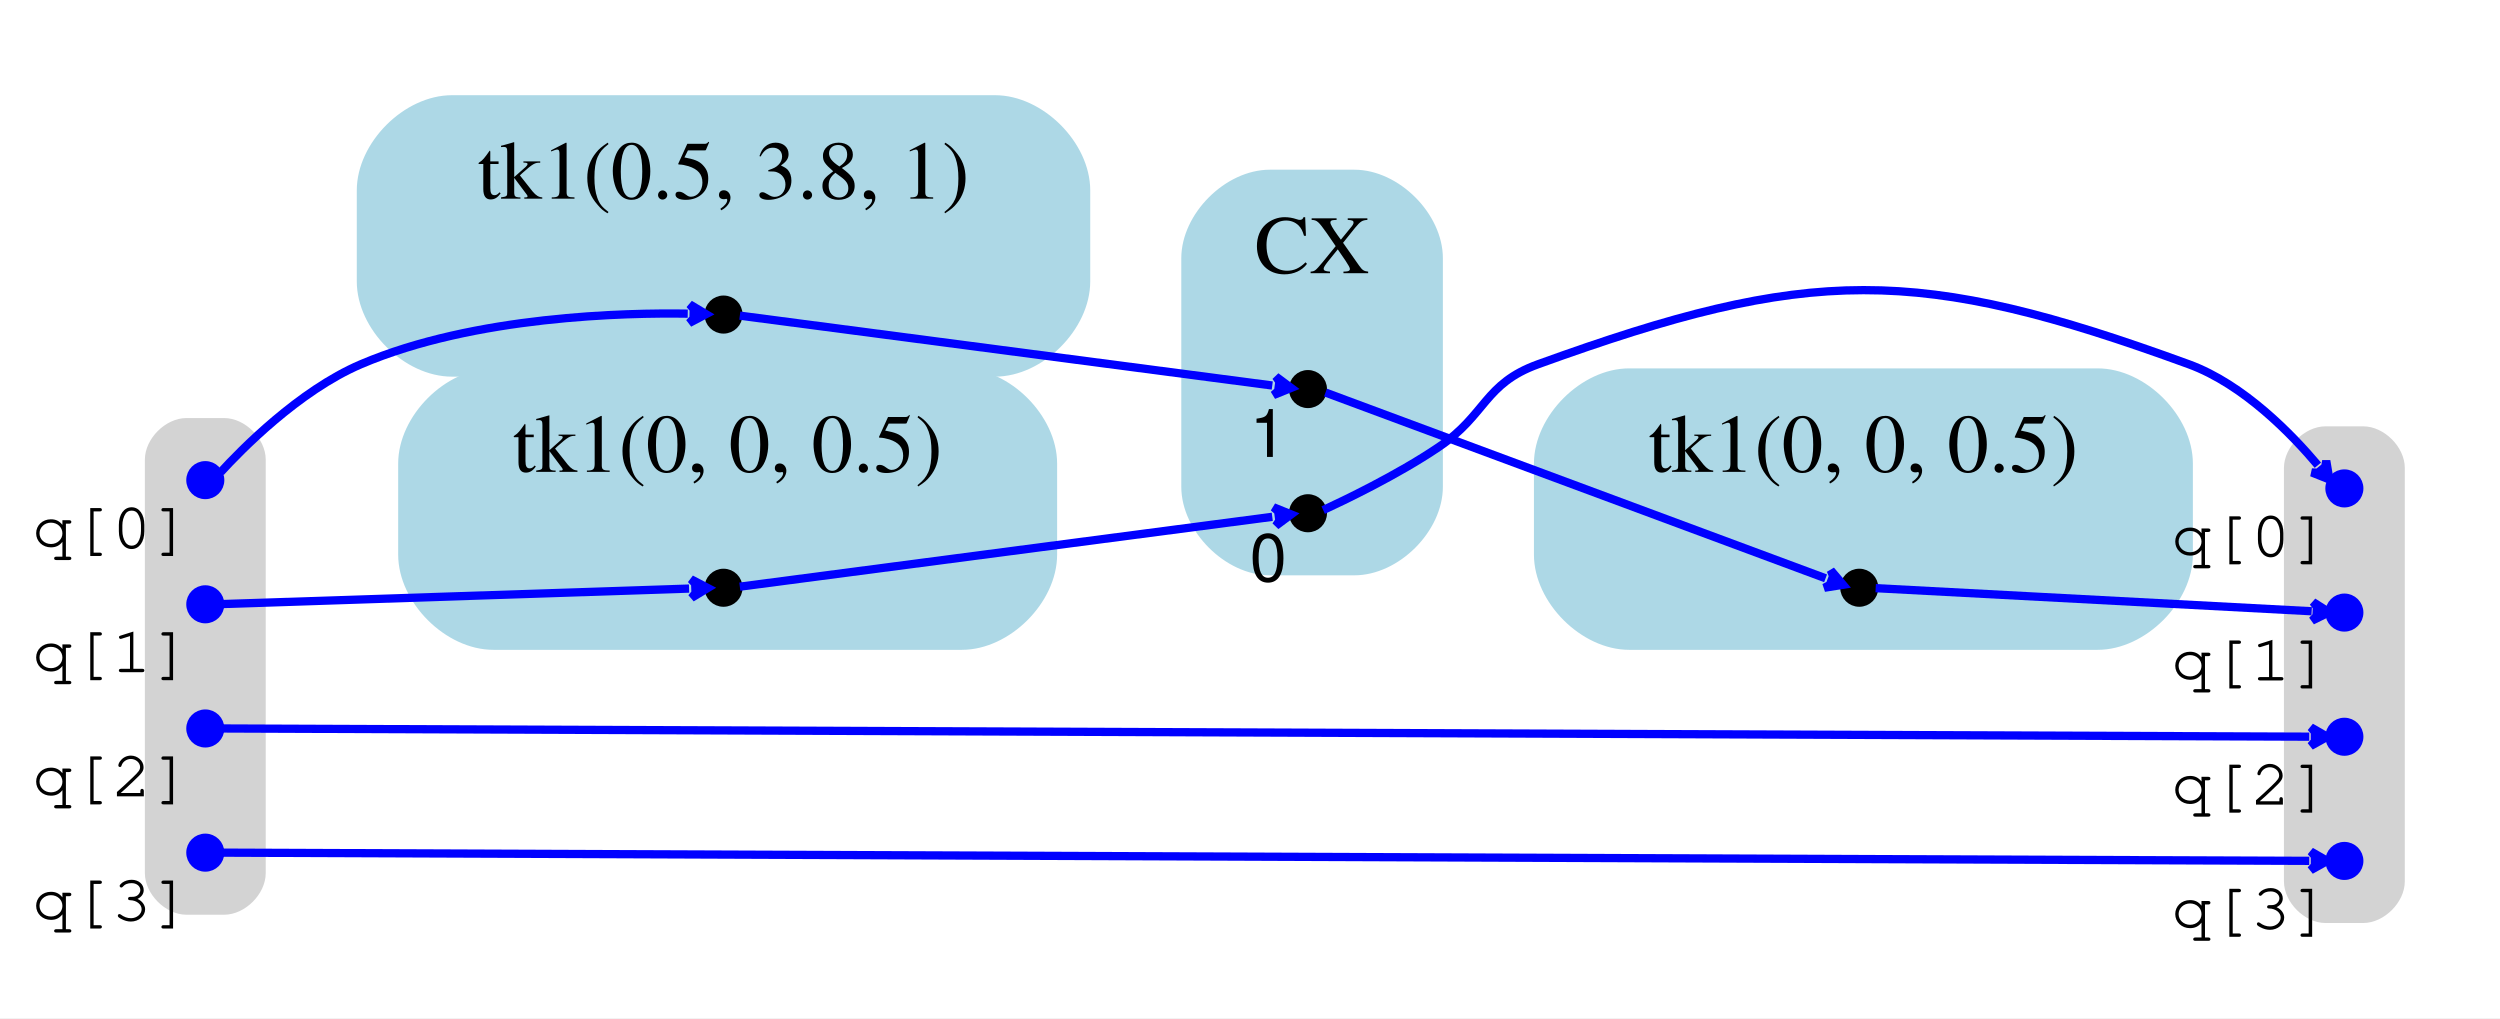
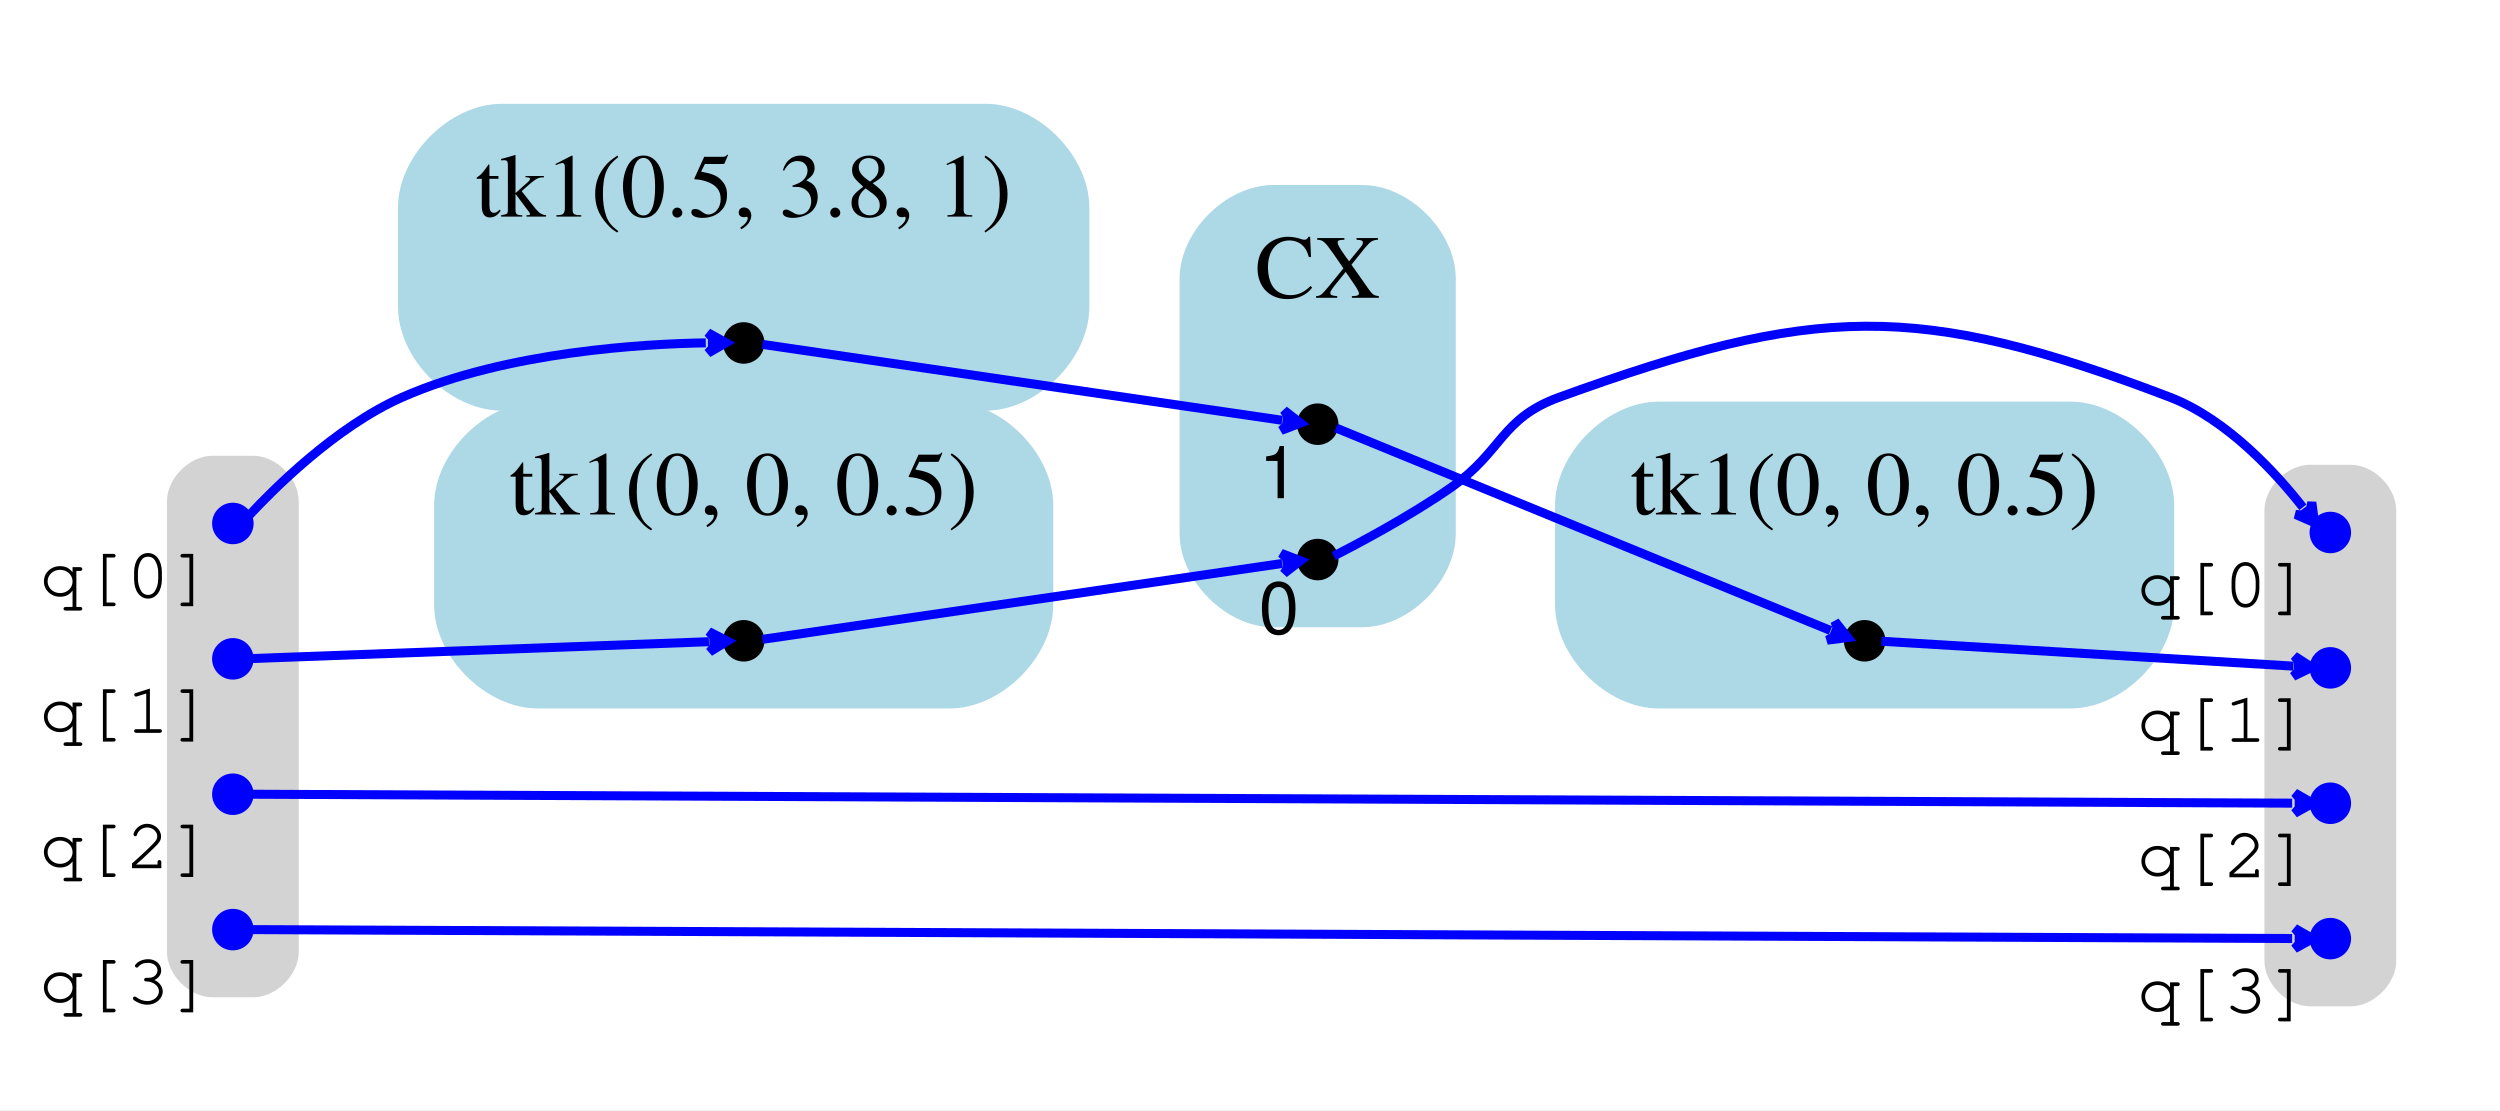
- <svg xmlns="http://www.w3.org/2000/svg" width="302pt" height="123pt" viewBox="0.00 0.00 302.00 123.00">
+ <svg xmlns="http://www.w3.org/2000/svg" width="277pt" height="123pt" viewBox="0.00 0.00 277.00 123.00">
  <g id="graph0" class="graph" transform="scale(1 1) rotate(0) translate(4 119)">
-     <polygon fill="white" stroke="transparent" points="-4,4 -4,-119 298,-119 298,4 -4,4" />
+     <polygon fill="white" stroke="transparent" points="-4,4 -4,-119 273,-119 273,4 -4,4" />
    <g id="clust1" class="cluster">
-       <path fill="lightgrey" stroke="lightgrey" d="M18.53,-9C18.53,-9 23.07,-9 23.07,-9 25.33,-9 27.6,-11.27 27.6,-13.53 27.6,-13.53 27.6,-63.47 27.6,-63.47 27.6,-65.73 25.33,-68 23.07,-68 23.07,-68 18.53,-68 18.53,-68 16.27,-68 14,-65.73 14,-63.47 14,-63.47 14,-13.53 14,-13.53 14,-11.27 16.27,-9 18.53,-9" />
+       <path fill="lightgrey" stroke="lightgrey" d="M19.53,-9C19.53,-9 24.07,-9 24.07,-9 26.33,-9 28.6,-11.27 28.6,-13.53 28.6,-13.53 28.6,-63.47 28.6,-63.47 28.6,-65.73 26.33,-68 24.07,-68 24.07,-68 19.53,-68 19.53,-68 17.27,-68 15,-65.73 15,-63.47 15,-63.47 15,-13.53 15,-13.53 15,-11.27 17.27,-9 19.53,-9" />
    </g>
    <g id="clust3" class="cluster">
-       <path fill="lightgrey" stroke="lightgrey" d="M276.93,-8C276.93,-8 281.47,-8 281.47,-8 283.73,-8 286,-10.27 286,-12.53 286,-12.53 286,-62.47 286,-62.47 286,-64.73 283.73,-67 281.47,-67 281.47,-67 276.93,-67 276.93,-67 274.67,-67 272.4,-64.73 272.4,-62.47 272.4,-62.47 272.4,-12.53 272.4,-12.53 272.4,-10.27 274.67,-8 276.93,-8" />
+       <path fill="lightgrey" stroke="lightgrey" d="M251.93,-8C251.93,-8 256.47,-8 256.47,-8 258.73,-8 261,-10.27 261,-12.53 261,-12.53 261,-62.47 261,-62.47 261,-64.73 258.73,-67 256.47,-67 256.47,-67 251.93,-67 251.93,-67 249.67,-67 247.4,-64.73 247.4,-62.47 247.4,-62.47 247.4,-12.53 247.4,-12.53 247.4,-10.27 249.67,-8 251.93,-8" />
    </g>
    <g id="clust5" class="cluster">
-       <path fill="lightblue" stroke="lightblue" d="M149.4,-50C149.4,-50 159.6,-50 159.6,-50 164.7,-50 169.8,-55.1 169.8,-60.2 169.8,-60.2 169.8,-87.8 169.8,-87.8 169.8,-92.9 164.7,-98 159.6,-98 159.6,-98 149.4,-98 149.4,-98 144.3,-98 139.2,-92.9 139.2,-87.8 139.2,-87.8 139.2,-60.2 139.2,-60.2 139.2,-55.1 144.3,-50 149.4,-50" />
-       <text text-anchor="middle" x="154.5" y="-86" font-family="Times,serif" font-size="10.00">CX</text>
+       <path fill="lightblue" stroke="lightblue" d="M137.07,-50C137.07,-50 146.93,-50 146.93,-50 151.87,-50 156.8,-54.93 156.8,-59.87 156.8,-59.87 156.8,-88.13 156.8,-88.13 156.8,-93.07 151.87,-98 146.93,-98 146.93,-98 137.07,-98 137.07,-98 132.13,-98 127.2,-93.07 127.2,-88.13 127.2,-88.13 127.2,-59.87 127.2,-59.87 127.2,-54.93 132.13,-50 137.07,-50" />
+       <text text-anchor="middle" x="142" y="-86" font-family="Times,serif" font-size="10.00">CX</text>
    </g>
    <g id="clust6" class="cluster">
-       <path fill="lightblue" stroke="lightblue" d="M50.6,-74C50.6,-74 116.2,-74 116.2,-74 121.7,-74 127.2,-79.5 127.2,-85 127.2,-85 127.2,-96 127.2,-96 127.2,-101.5 121.7,-107 116.2,-107 116.2,-107 50.6,-107 50.6,-107 45.1,-107 39.6,-101.5 39.6,-96 39.6,-96 39.6,-85 39.6,-85 39.6,-79.5 45.1,-74 50.6,-74" />
-       <text text-anchor="middle" x="83.4" y="-95" font-family="Times,serif" font-size="10.00">tk1(0.5, 3.8, 1)</text>
+       <path fill="lightblue" stroke="lightblue" d="M51.6,-74C51.6,-74 105.2,-74 105.2,-74 110.7,-74 116.2,-79.5 116.2,-85 116.2,-85 116.2,-96 116.2,-96 116.2,-101.5 110.7,-107 105.2,-107 105.2,-107 51.6,-107 51.6,-107 46.1,-107 40.6,-101.5 40.6,-96 40.6,-96 40.6,-85 40.6,-85 40.6,-79.5 46.1,-74 51.6,-74" />
+       <text text-anchor="middle" x="78.4" y="-95" font-family="Times,serif" font-size="10.00">tk1(0.5, 3.8, 1)</text>
    </g>
    <g id="clust7" class="cluster">
-       <path fill="lightblue" stroke="lightblue" d="M55.6,-41C55.6,-41 112.2,-41 112.2,-41 117.7,-41 123.2,-46.5 123.2,-52 123.2,-52 123.2,-63 123.2,-63 123.2,-68.5 117.7,-74 112.2,-74 112.2,-74 55.6,-74 55.6,-74 50.1,-74 44.6,-68.5 44.6,-63 44.6,-63 44.6,-52 44.6,-52 44.6,-46.5 50.1,-41 55.6,-41" />
-       <text text-anchor="middle" x="83.9" y="-62" font-family="Times,serif" font-size="10.00">tk1(0, 0, 0.5)</text>
+       <path fill="lightblue" stroke="lightblue" d="M55.6,-41C55.6,-41 101.2,-41 101.2,-41 106.7,-41 112.2,-46.5 112.2,-52 112.2,-52 112.2,-63 112.2,-63 112.2,-68.5 106.7,-74 101.2,-74 101.2,-74 55.6,-74 55.6,-74 50.1,-74 44.6,-68.5 44.6,-63 44.6,-63 44.6,-52 44.6,-52 44.6,-46.5 50.1,-41 55.6,-41" />
+       <text text-anchor="middle" x="78.4" y="-62" font-family="Times,serif" font-size="10.00">tk1(0, 0, 0.5)</text>
    </g>
    <g id="clust8" class="cluster">
-       <path fill="lightblue" stroke="lightblue" d="M192.8,-41C192.8,-41 249.4,-41 249.4,-41 254.9,-41 260.4,-46.5 260.4,-52 260.4,-52 260.4,-63 260.4,-63 260.4,-68.5 254.9,-74 249.4,-74 249.4,-74 192.8,-74 192.8,-74 187.3,-74 181.8,-68.5 181.8,-63 181.8,-63 181.8,-52 181.8,-52 181.8,-46.5 187.3,-41 192.8,-41" />
-       <text text-anchor="middle" x="221.1" y="-62" font-family="Times,serif" font-size="10.00">tk1(0, 0, 0.5)</text>
+       <path fill="lightblue" stroke="lightblue" d="M179.8,-41C179.8,-41 225.4,-41 225.4,-41 230.9,-41 236.4,-46.5 236.4,-52 236.4,-52 236.4,-63 236.4,-63 236.4,-68.5 230.9,-74 225.4,-74 225.4,-74 179.8,-74 179.8,-74 174.3,-74 168.8,-68.5 168.8,-63 168.8,-63 168.8,-52 168.8,-52 168.8,-46.5 174.3,-41 179.8,-41" />
+       <text text-anchor="middle" x="202.6" y="-62" font-family="Times,serif" font-size="10.00">tk1(0, 0, 0.5)</text>
    </g>
    <g id="node1" class="node">
-       <ellipse fill="blue" stroke="blue" cx="20.8" cy="-61" rx="1.8" ry="1.8" />
-       <text text-anchor="middle" x="9.5" y="-52.8" font-family="Courier,monospace" font-size="8.00">q[0]</text>
+       <ellipse fill="blue" stroke="blue" cx="21.8" cy="-61" rx="1.8" ry="1.8" />
+       <text text-anchor="middle" x="10" y="-52.8" font-family="Courier,monospace" font-size="8.00">q[0]</text>
    </g>
    <g id="node11" class="node">
-       <ellipse fill="black" stroke="black" cx="83.4" cy="-81" rx="1.8" ry="1.8" />
+       <ellipse fill="black" stroke="black" cx="78.4" cy="-81" rx="1.8" ry="1.8" />
    </g>
    <g id="edge1" class="edge">
-       <path fill="none" stroke="blue" d="M22.65,-61.95C25.03,-64.56 32.08,-71.79 39.6,-75 53.37,-80.87 71.67,-81.23 79.08,-81.11" />
-       <polygon fill="blue" stroke="blue" points="81.29,-81.05 79.32,-82.23 80.29,-81.08 79.29,-81.1 79.29,-81.1 79.29,-81.1 80.29,-81.08 79.26,-79.98 81.29,-81.05 81.29,-81.05" />
+       <path fill="none" stroke="blue" d="M23.65,-61.94C26.04,-64.52 33.11,-71.71 40.6,-75 52.22,-80.1 67.62,-80.91 74.2,-81.01" />
+       <polygon fill="blue" stroke="blue" points="76.44,-81.02 74.44,-82.13 75.44,-81.01 74.44,-81.01 74.44,-81.01 74.44,-81.01 75.44,-81.01 74.45,-79.88 76.44,-81.02 76.44,-81.02" />
    </g>
    <g id="node2" class="node">
-       <ellipse fill="blue" stroke="blue" cx="20.8" cy="-46" rx="1.8" ry="1.8" />
-       <text text-anchor="middle" x="9.5" y="-37.8" font-family="Courier,monospace" font-size="8.00">q[1]</text>
+       <ellipse fill="blue" stroke="blue" cx="21.8" cy="-46" rx="1.8" ry="1.8" />
+       <text text-anchor="middle" x="10" y="-37.8" font-family="Courier,monospace" font-size="8.00">q[1]</text>
    </g>
    <g id="node12" class="node">
-       <ellipse fill="black" stroke="black" cx="83.4" cy="-48" rx="1.8" ry="1.8" />
+       <ellipse fill="black" stroke="black" cx="78.4" cy="-48" rx="1.8" ry="1.8" />
    </g>
    <g id="edge2" class="edge">
-       <path fill="none" stroke="blue" d="M22.85,-46.03C29.69,-46.26 67.91,-47.52 79.24,-47.9" />
-       <polygon fill="blue" stroke="blue" points="81.5,-47.97 79.47,-49.03 80.5,-47.94 79.5,-47.9 79.5,-47.9 79.5,-47.9 80.5,-47.94 79.54,-46.78 81.5,-47.97 81.5,-47.97" />
+       <path fill="none" stroke="blue" d="M23.75,-46.03C29.91,-46.26 64.35,-47.52 74.55,-47.9" />
+       <polygon fill="blue" stroke="blue" points="76.59,-47.97 74.55,-49.02 75.59,-47.93 74.59,-47.9 74.59,-47.9 74.59,-47.9 75.59,-47.93 74.63,-46.77 76.59,-47.97 76.59,-47.97" />
    </g>
    <g id="node3" class="node">
-       <ellipse fill="blue" stroke="blue" cx="20.8" cy="-31" rx="1.8" ry="1.8" />
-       <text text-anchor="middle" x="9.5" y="-22.8" font-family="Courier,monospace" font-size="8.00">q[2]</text>
+       <ellipse fill="blue" stroke="blue" cx="21.8" cy="-31" rx="1.8" ry="1.8" />
+       <text text-anchor="middle" x="10" y="-22.8" font-family="Courier,monospace" font-size="8.00">q[2]</text>
    </g>
    <g id="node7" class="node">
-       <ellipse fill="blue" stroke="blue" cx="279.2" cy="-30" rx="1.8" ry="1.8" />
-       <text text-anchor="middle" x="267.9" y="-21.8" font-family="Courier,monospace" font-size="8.00">q[2]</text>
+       <ellipse fill="blue" stroke="blue" cx="254.2" cy="-30" rx="1.8" ry="1.8" />
+       <text text-anchor="middle" x="242.4" y="-21.8" font-family="Courier,monospace" font-size="8.00">q[2]</text>
    </g>
    <g id="edge3" class="edge">
-       <path fill="none" stroke="blue" d="M22.94,-31C40.16,-30.93 246.53,-30.12 274.96,-30.01" />
-       <polygon fill="blue" stroke="blue" points="277.14,-30 275.15,-31.14 276.14,-30.01 275.14,-30.01 275.14,-30.01 275.14,-30.01 276.14,-30.01 275.14,-28.89 277.14,-30 277.14,-30" />
+       <path fill="none" stroke="blue" d="M23.83,-31C39.24,-30.93 223.24,-30.13 249.97,-30.01" />
+       <polygon fill="blue" stroke="blue" points="252.25,-30 250.26,-31.14 251.25,-30.01 250.25,-30.01 250.25,-30.01 250.25,-30.01 251.25,-30.01 250.25,-28.89 252.25,-30 252.25,-30" />
    </g>
    <g id="node4" class="node">
-       <ellipse fill="blue" stroke="blue" cx="20.8" cy="-16" rx="1.8" ry="1.8" />
-       <text text-anchor="middle" x="9.5" y="-7.8" font-family="Courier,monospace" font-size="8.00">q[3]</text>
+       <ellipse fill="blue" stroke="blue" cx="21.8" cy="-16" rx="1.8" ry="1.8" />
+       <text text-anchor="middle" x="10" y="-7.8" font-family="Courier,monospace" font-size="8.00">q[3]</text>
    </g>
    <g id="node8" class="node">
-       <ellipse fill="blue" stroke="blue" cx="279.2" cy="-15" rx="1.8" ry="1.8" />
-       <text text-anchor="middle" x="267.9" y="-6.8" font-family="Courier,monospace" font-size="8.00">q[3]</text>
+       <ellipse fill="blue" stroke="blue" cx="254.2" cy="-15" rx="1.8" ry="1.8" />
+       <text text-anchor="middle" x="242.4" y="-6.8" font-family="Courier,monospace" font-size="8.00">q[3]</text>
    </g>
    <g id="edge4" class="edge">
-       <path fill="none" stroke="blue" d="M22.94,-16C40.16,-15.93 246.53,-15.12 274.96,-15.01" />
-       <polygon fill="blue" stroke="blue" points="277.14,-15 275.15,-16.14 276.14,-15.01 275.14,-15.01 275.14,-15.01 275.14,-15.01 276.14,-15.01 275.14,-13.89 277.14,-15 277.14,-15" />
+       <path fill="none" stroke="blue" d="M23.83,-16C39.24,-15.93 223.24,-15.13 249.97,-15.01" />
+       <polygon fill="blue" stroke="blue" points="252.25,-15 250.26,-16.14 251.25,-15.01 250.25,-15.01 250.25,-15.01 250.25,-15.01 251.25,-15.01 250.25,-13.89 252.25,-15 252.25,-15" />
    </g>
    <g id="node5" class="node">
-       <ellipse fill="blue" stroke="blue" cx="279.2" cy="-60" rx="1.8" ry="1.8" />
-       <text text-anchor="middle" x="267.9" y="-51.8" font-family="Courier,monospace" font-size="8.00">q[0]</text>
+       <ellipse fill="blue" stroke="blue" cx="254.2" cy="-60" rx="1.8" ry="1.8" />
+       <text text-anchor="middle" x="242.4" y="-51.8" font-family="Courier,monospace" font-size="8.00">q[0]</text>
    </g>
    <g id="node6" class="node">
-       <ellipse fill="blue" stroke="blue" cx="279.2" cy="-45" rx="1.8" ry="1.8" />
-       <text text-anchor="middle" x="267.9" y="-36.8" font-family="Courier,monospace" font-size="8.00">q[1]</text>
+       <ellipse fill="blue" stroke="blue" cx="254.2" cy="-45" rx="1.8" ry="1.8" />
+       <text text-anchor="middle" x="242.4" y="-36.8" font-family="Courier,monospace" font-size="8.00">q[1]</text>
    </g>
    <g id="node9" class="node">
-       <ellipse fill="black" stroke="black" cx="154" cy="-57" rx="1.8" ry="1.8" />
-       <text text-anchor="middle" x="149.2" y="-48.8" font-family="Helvetica,sans-Serif" font-size="8.00">0</text>
+       <ellipse fill="black" stroke="black" cx="142" cy="-57" rx="1.8" ry="1.8" />
+       <text text-anchor="middle" x="137.7" y="-48.8" font-family="Helvetica,sans-Serif" font-size="8.00">0</text>
    </g>
    <g id="edge5" class="edge">
-       <path fill="none" stroke="blue" d="M155.84,-57.38C158.14,-58.44 164.77,-61.59 169.8,-65 175.55,-68.89 175.27,-72.64 181.8,-75 214.65,-86.89 227.59,-86.98 260.4,-75 267.06,-72.57 272.96,-66.42 276,-62.8" />
-       <polygon fill="blue" stroke="blue" points="277.39,-61.08 277.01,-63.34 276.76,-61.86 276.13,-62.64 276.13,-62.64 276.13,-62.64 276.76,-61.86 275.26,-61.93 277.39,-61.08 277.39,-61.08" />
+       <path fill="none" stroke="blue" d="M143.78,-57.39C145.92,-58.48 152.08,-61.7 156.8,-65 162.49,-68.98 162.27,-72.64 168.8,-75 197.05,-85.23 208.33,-85.71 236.4,-75 242.81,-72.55 248.33,-66.41 251.16,-62.79" />
+       <polygon fill="blue" stroke="blue" points="252.45,-61.08 252.15,-63.35 251.85,-61.88 251.25,-62.68 251.25,-62.68 251.25,-62.68 251.85,-61.88 250.35,-62 252.45,-61.08 252.45,-61.08" />
    </g>
    <g id="node10" class="node">
-       <ellipse fill="black" stroke="black" cx="154" cy="-72" rx="1.8" ry="1.8" />
-       <text text-anchor="middle" x="149.2" y="-63.8" font-family="Helvetica,sans-Serif" font-size="8.00">1</text>
+       <ellipse fill="black" stroke="black" cx="142" cy="-72" rx="1.8" ry="1.8" />
+       <text text-anchor="middle" x="137.7" y="-63.8" font-family="Helvetica,sans-Serif" font-size="8.00">1</text>
    </g>
    <g id="node13" class="node">
-       <ellipse fill="black" stroke="black" cx="220.6" cy="-48" rx="1.8" ry="1.8" />
+       <ellipse fill="black" stroke="black" cx="202.6" cy="-48" rx="1.8" ry="1.8" />
    </g>
    <g id="edge6" class="edge">
-       <path fill="none" stroke="blue" d="M156.12,-71.58C163.47,-68.85 204.85,-53.48 216.53,-49.14" />
-       <polygon fill="blue" stroke="blue" points="218.64,-48.36 217.16,-50.11 217.71,-48.7 216.77,-49.05 216.77,-49.05 216.77,-49.05 217.71,-48.7 216.38,-48 218.64,-48.36 218.64,-48.36" />
+       <path fill="none" stroke="blue" d="M144.02,-71.58C150.69,-68.85 188.22,-53.48 198.82,-49.14" />
+       <polygon fill="blue" stroke="blue" points="200.73,-48.36 199.31,-50.15 199.81,-48.73 198.88,-49.11 198.88,-49.11 198.88,-49.11 199.81,-48.73 198.45,-48.07 200.73,-48.36 200.73,-48.36" />
    </g>
    <g id="edge7" class="edge">
-       <path fill="none" stroke="blue" d="M85.37,-80.87C92.52,-79.94 137.09,-74.09 149.69,-72.43" />
-       <polygon fill="blue" stroke="blue" points="151.97,-72.14 150.13,-73.51 150.98,-72.27 149.98,-72.4 149.98,-72.4 149.98,-72.4 150.98,-72.27 149.84,-71.28 151.97,-72.14 151.97,-72.14" />
+       <path fill="none" stroke="blue" d="M80.47,-80.84C87.48,-79.82 126.94,-74.05 138.07,-72.43" />
+       <polygon fill="blue" stroke="blue" points="140.09,-72.13 138.27,-73.54 139.1,-72.28 138.11,-72.42 138.11,-72.42 138.11,-72.42 139.1,-72.28 137.95,-71.31 140.09,-72.13 140.09,-72.13" />
    </g>
    <g id="edge8" class="edge">
-       <path fill="none" stroke="blue" d="M85.37,-48.13C92.52,-49.06 137.09,-54.91 149.69,-56.57" />
-       <polygon fill="blue" stroke="blue" points="151.97,-56.86 149.84,-57.72 150.98,-56.73 149.98,-56.6 149.98,-56.6 149.98,-56.6 150.98,-56.73 150.13,-55.49 151.97,-56.86 151.97,-56.86" />
+       <path fill="none" stroke="blue" d="M80.47,-48.16C87.48,-49.18 126.94,-54.95 138.07,-56.57" />
+       <polygon fill="blue" stroke="blue" points="140.09,-56.87 137.95,-57.69 139.1,-56.72 138.11,-56.58 138.11,-56.58 138.11,-56.58 139.1,-56.72 138.27,-55.46 140.09,-56.87 140.09,-56.87" />
    </g>
    <g id="edge9" class="edge">
-       <path fill="none" stroke="blue" d="M222.58,-47.95C228.97,-47.61 264.67,-45.72 275.25,-45.16" />
-       <polygon fill="blue" stroke="blue" points="277.36,-45.04 275.42,-46.27 276.36,-45.1 275.36,-45.15 275.36,-45.15 275.36,-45.15 276.36,-45.1 275.3,-44.03 277.36,-45.04 277.36,-45.04" />
+       <path fill="none" stroke="blue" d="M204.46,-47.95C209.96,-47.62 240.29,-45.78 250.12,-45.19" />
+       <polygon fill="blue" stroke="blue" points="252.15,-45.06 250.22,-46.31 251.15,-45.12 250.16,-45.18 250.16,-45.18 250.16,-45.18 251.15,-45.12 250.09,-44.06 252.15,-45.06 252.15,-45.06" />
    </g>
  </g>
</svg>
